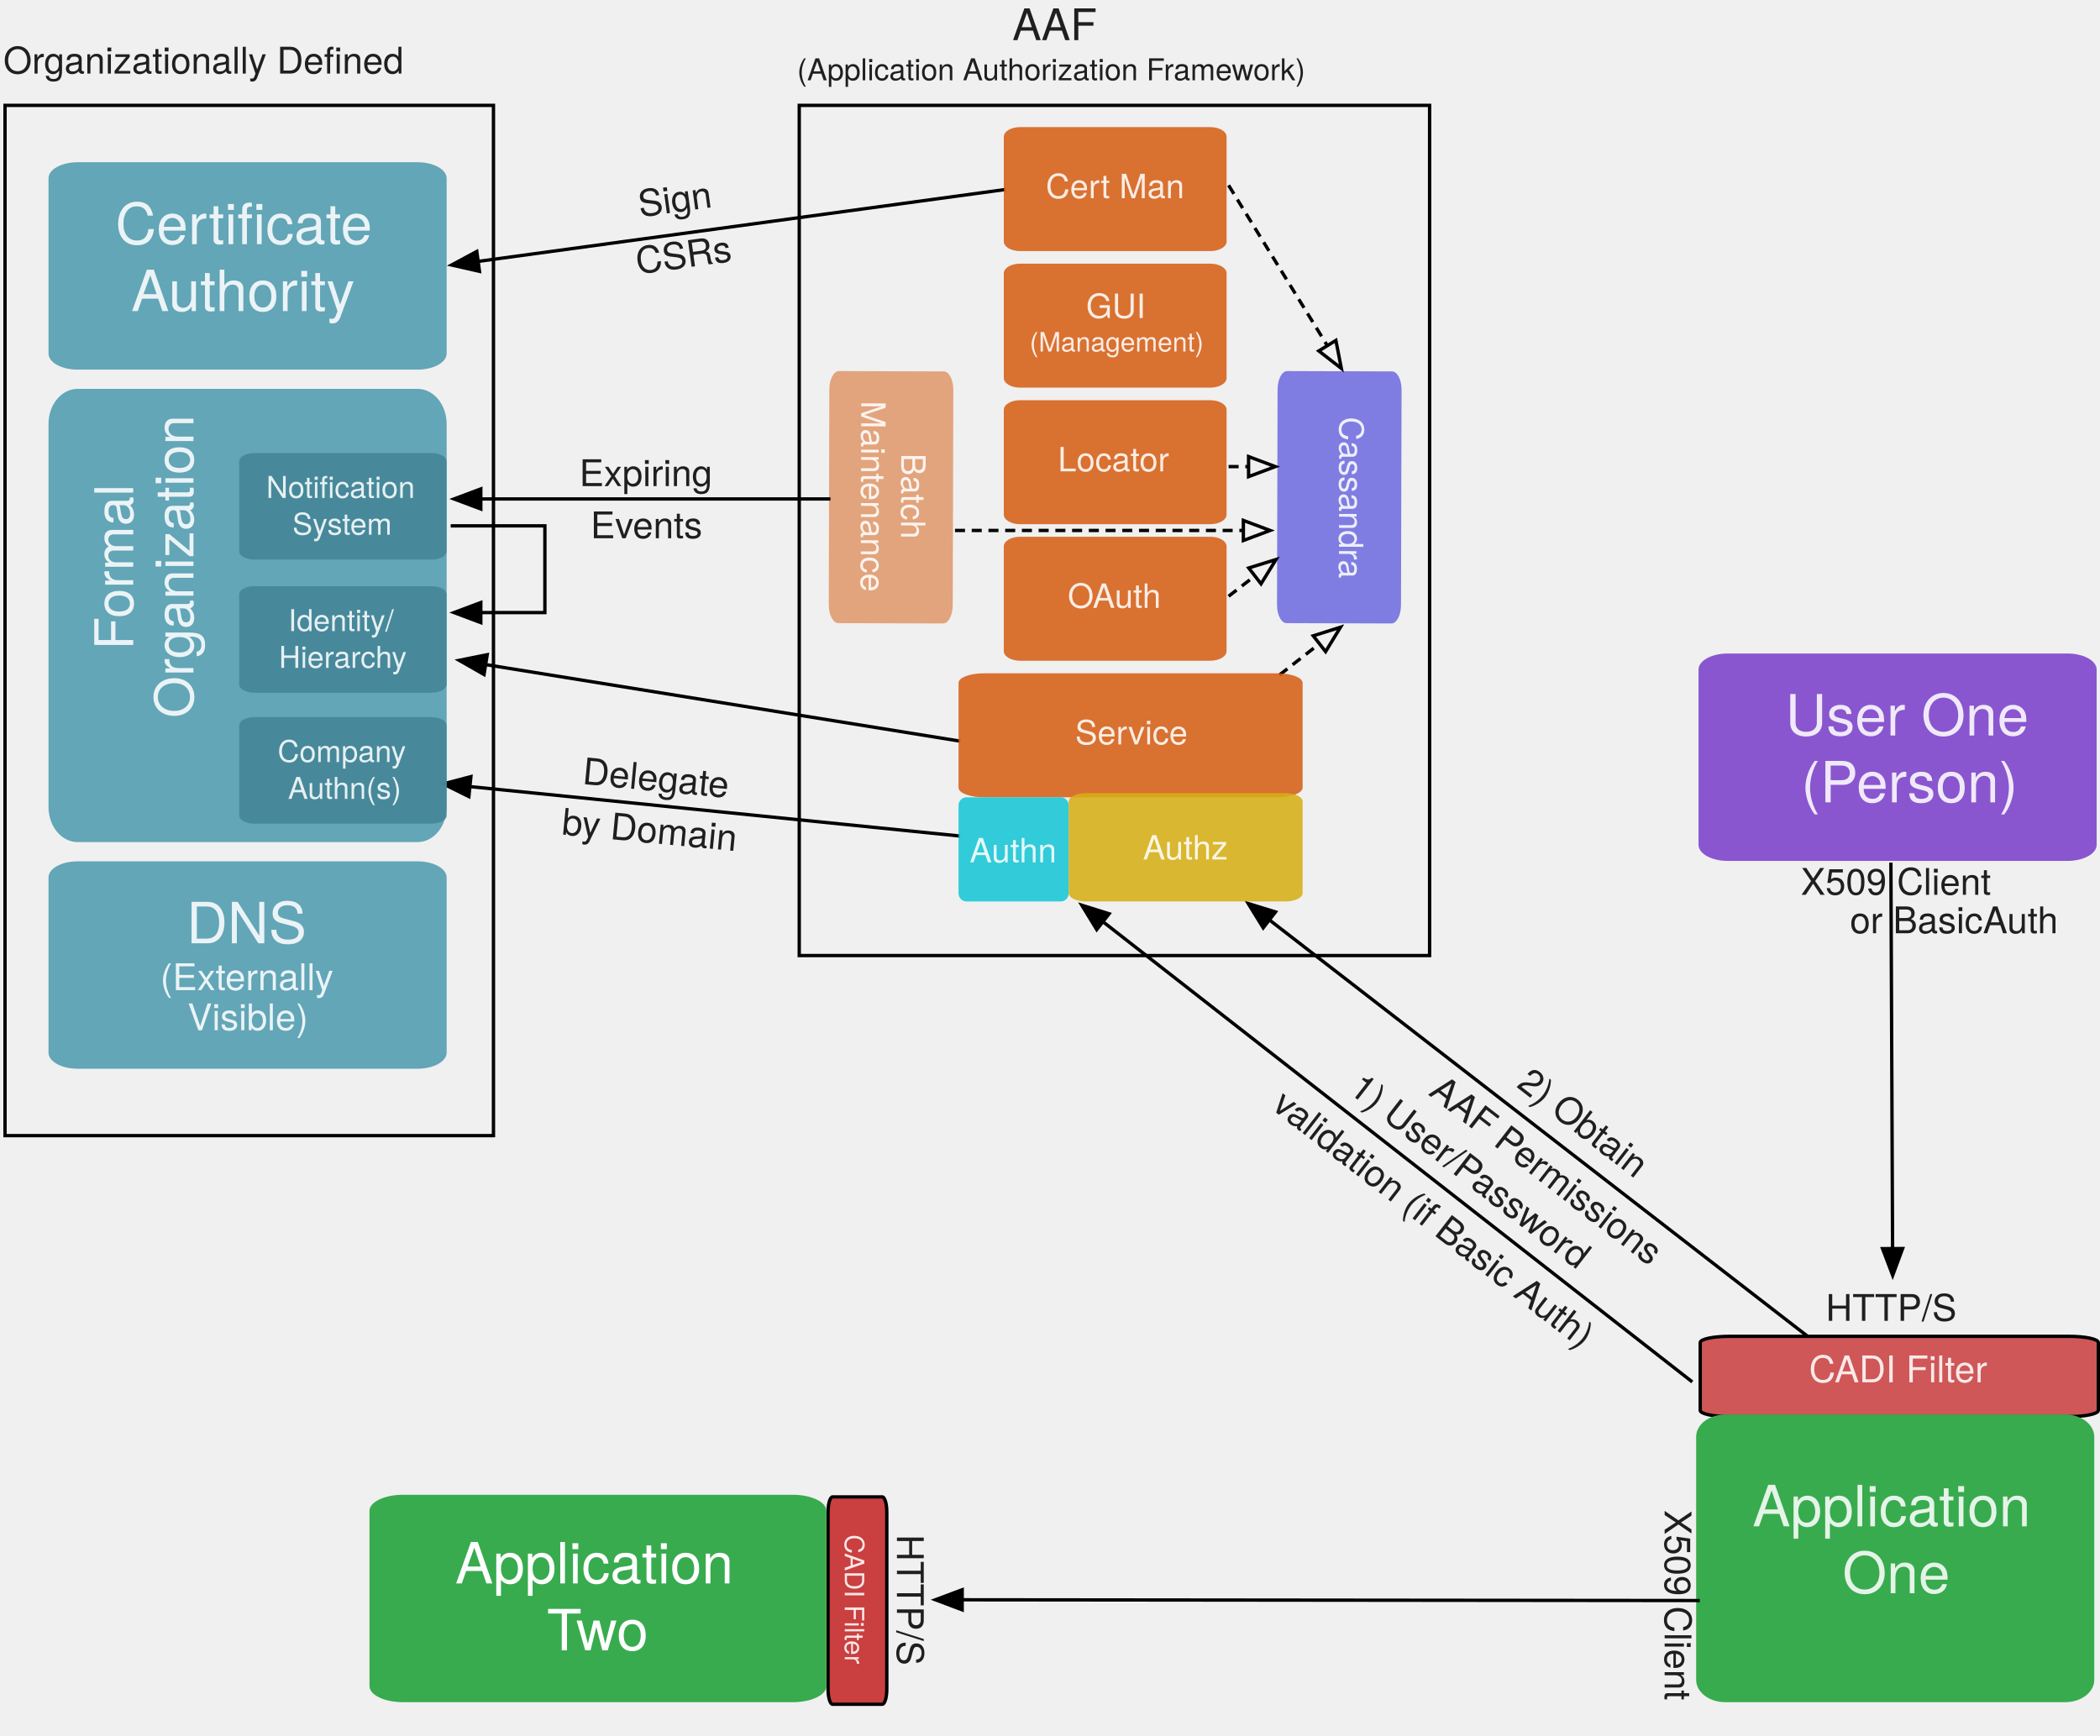
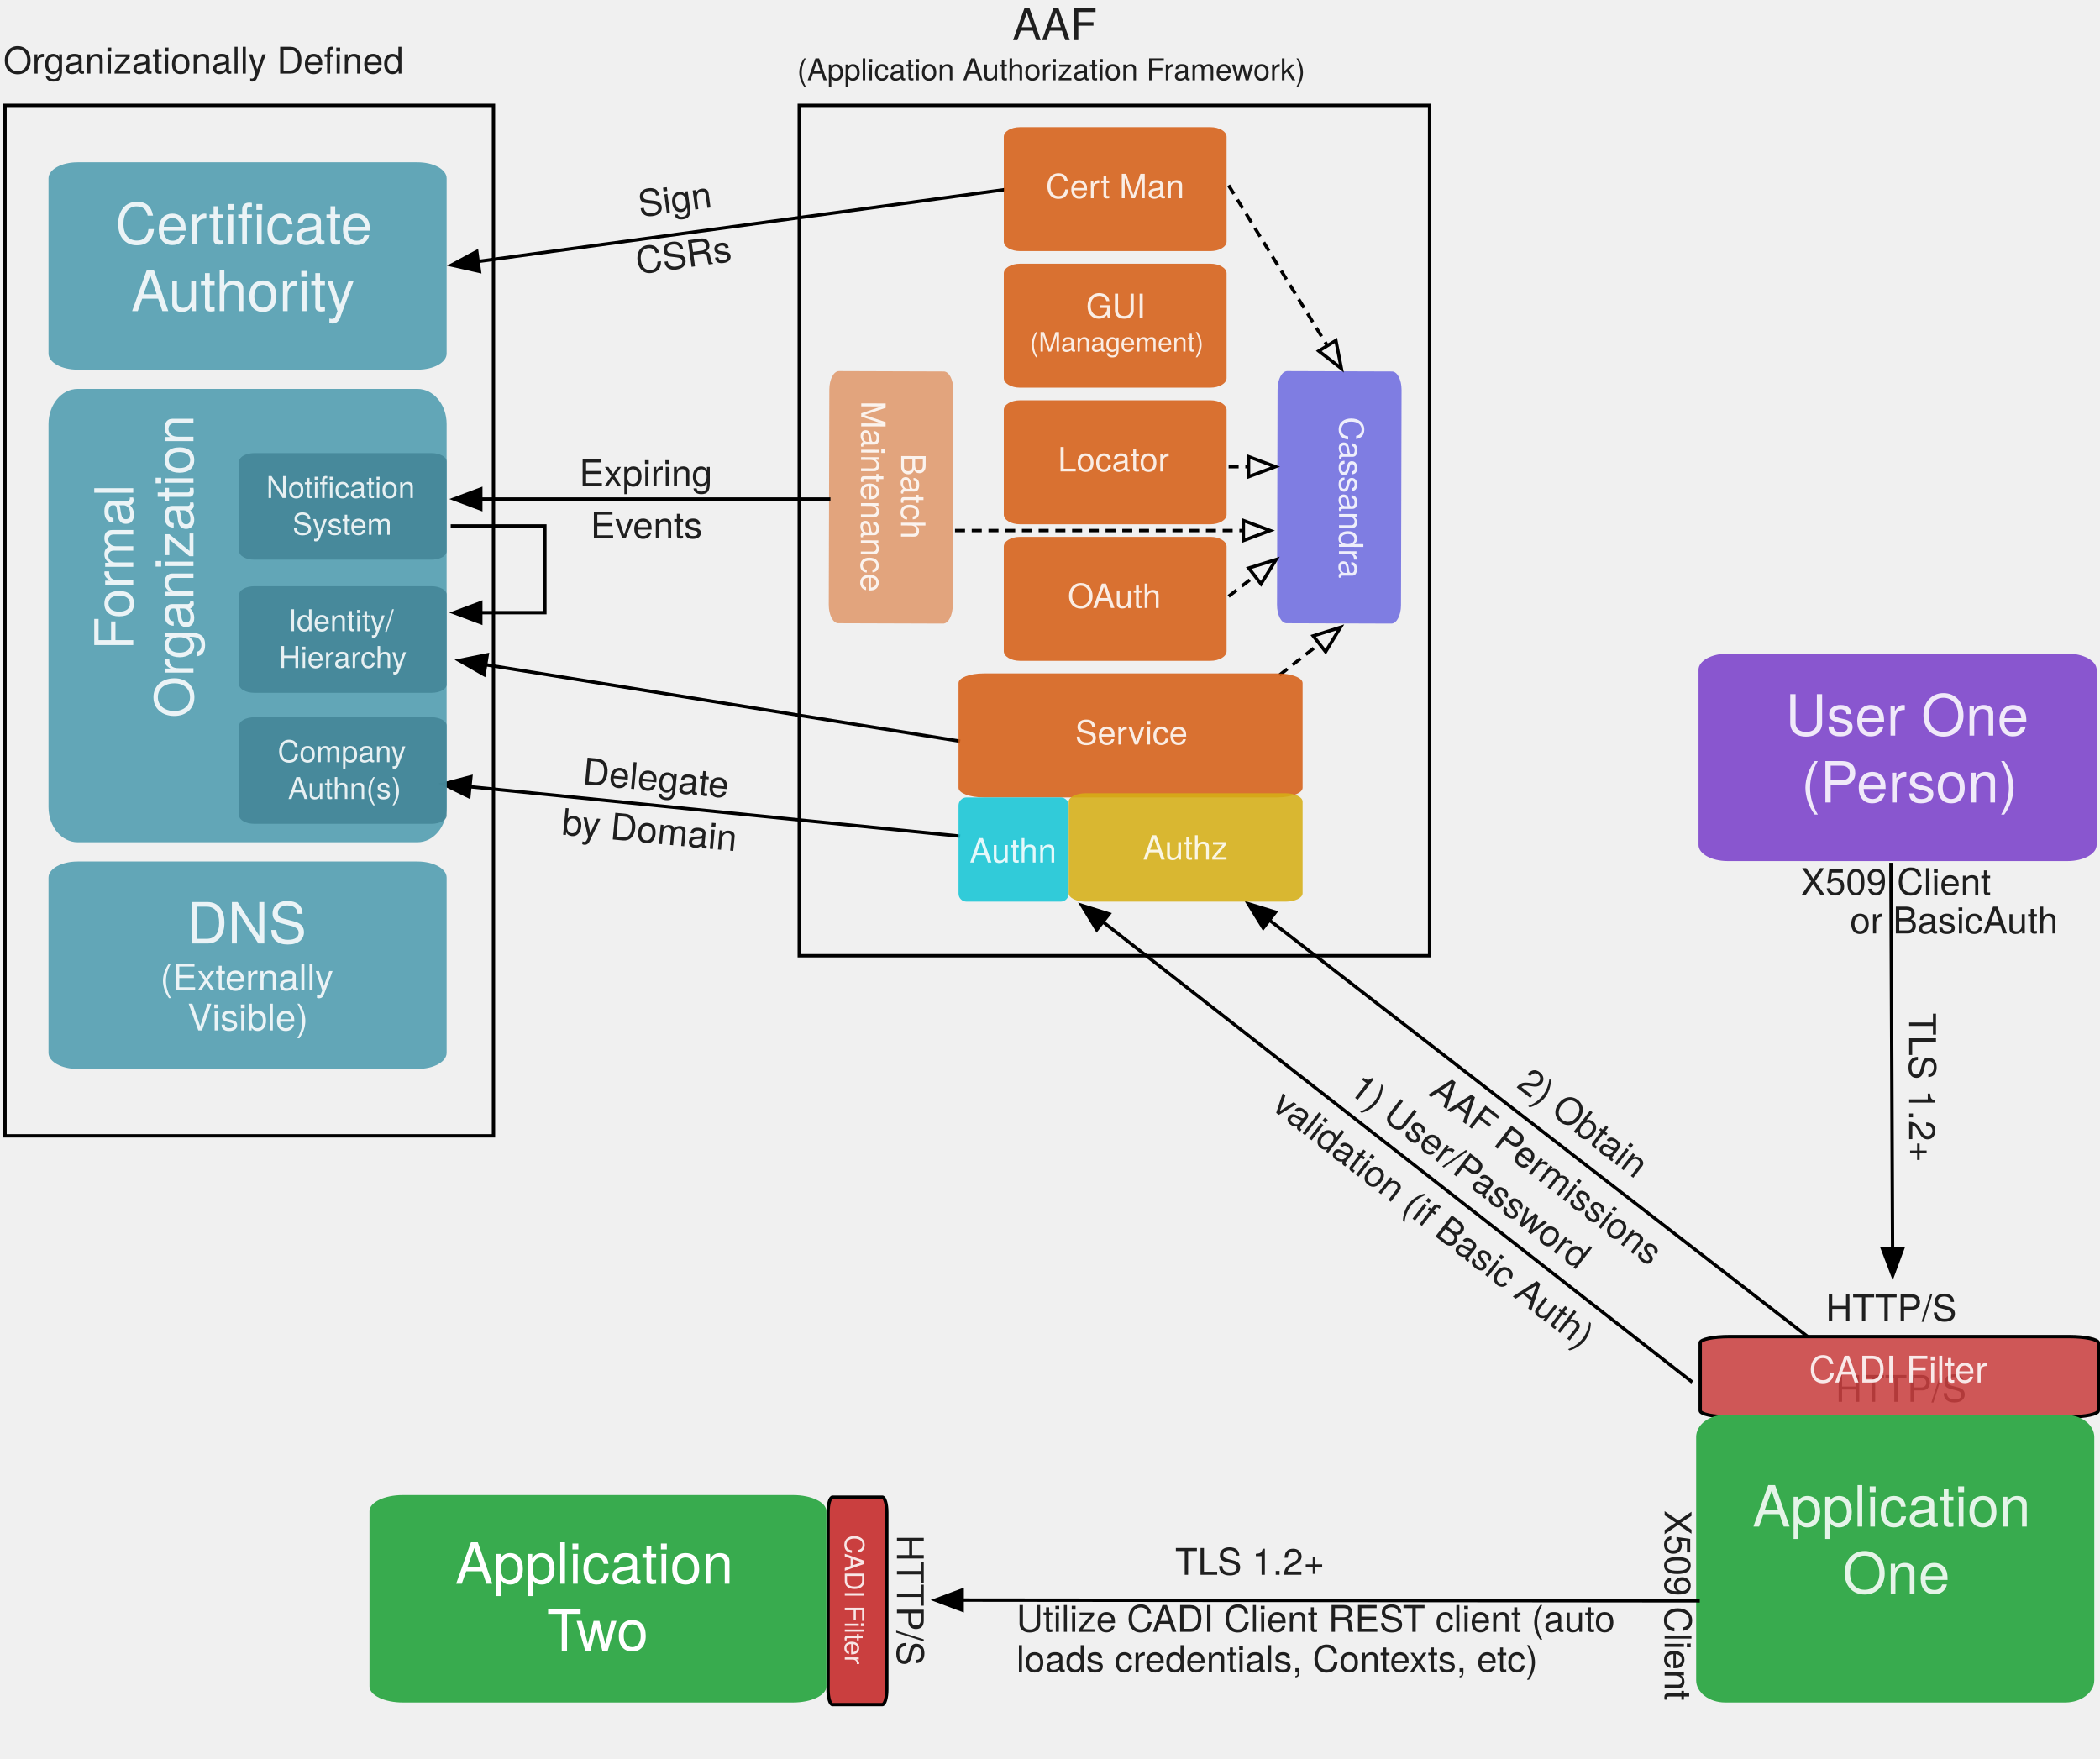
- <svg xmlns="http://www.w3.org/2000/svg" version="1.1" x="0" y="0" width="627.701" height="518.909" viewBox="0, 0, 627.701, 518.909">
+ <svg xmlns="http://www.w3.org/2000/svg" version="1.1" x="0" y="0" width="627.701" height="525.726" viewBox="0, 0, 627.701, 525.726">
  <g id="Direct_AAF" transform="translate(-66.241, -41.5)">
    <g>
      <path d="M572.081,454.632 L395.909,317.04" fill-opacity="0" stroke="#000000" stroke-width="1" />
      <path d="M397.756,314.675 L389.604,312.116 L394.062,319.404 z" fill="#000000" fill-opacity="1" stroke="#000000" stroke-width="1" stroke-opacity="1" />
    </g>
    <g>
      <path d="M606.551,441 L445.662,316.508" fill-opacity="0" stroke="#000000" stroke-width="1" />
      <path d="M447.498,314.135 L439.335,311.612 L443.826,318.88 z" fill="#000000" fill-opacity="1" stroke="#000000" stroke-width="1" stroke-opacity="1" />
    </g>
    <text transform="matrix(0.79, 0.613, -0.613, 0.79, 497.62, 402.334)">
      <tspan x="-43.687" y="-9.685" font-family="HelveticaNeue" font-size="11" fill="#000000" fill-opacity="0.87">1) User/Password</tspan>
      <tspan x="-58.872" y="8.315" font-family="HelveticaNeue" font-size="11" fill="#000000" fill-opacity="0.87">validation (if Basic Auth)</tspan>
    </text>
    <text transform="matrix(0.79, 0.613, -0.613, 0.79, 531.051, 387.658)">
      <tspan x="-22.418" y="-9.685" font-family="HelveticaNeue" font-size="11" fill="#000000" fill-opacity="0.87">2) Obtain</tspan>
      <tspan x="-41.762" y="8.315" font-family="HelveticaNeue" font-size="11" fill="#000000" fill-opacity="0.87">AAF Permissions</tspan>
    </text>
  </g>
  <g id="AAF_Batch" transform="translate(-66.241, -41.5)">
    <g>
      <path d="M351.193,158.06 L351.024,222.389 C351.016,225.434 349.725,227.899 348.14,227.893 L316.818,227.788 C315.233,227.783 313.955,225.31 313.963,222.265 L314.132,157.936 C314.14,154.89 315.431,152.426 317.015,152.431 L348.338,152.537 C349.923,152.542 351.201,155.015 351.193,158.06 z" fill="#D65E15" fill-opacity="0.52" />
      <text transform="matrix(-0.003, 1, -1, -0.003, 332.578, 190.162)">
        <tspan x="-13.15" y="-3.013" font-family="HelveticaNeue" font-size="10" fill="#FFFFFF" fill-opacity="0.87">Batch  </tspan>
        <tspan x="-28.805" y="8.987" font-family="HelveticaNeue" font-size="10" fill="#FFFFFF" fill-opacity="0.87">Maintenance</tspan>
      </text>
    </g>
    <g>
      <path d="M314.463,190.662 L209.956,190.662" fill-opacity="0" stroke="#000000" stroke-width="1" />
      <path d="M209.956,187.662 L201.956,190.662 L209.956,193.662 z" fill="#000000" fill-opacity="1" stroke="#000000" stroke-width="1" stroke-opacity="1" />
    </g>
    <text transform="matrix(1, 0, -0, 1, 259.372, 193.06)">
      <tspan x="-19.959" y="-6.244" font-family="HelveticaNeue" font-size="11" fill="#000000" fill-opacity="0.87">Expiring</tspan>
      <tspan x="-16.604" y="9.356" font-family="HelveticaNeue" font-size="11" fill="#000000" fill-opacity="0.87">Events</tspan>
    </text>
    <g>
      <path d="M200.956,198.706 L229.109,198.706 L229.109,224.632 L209.956,224.632" fill-opacity="0" stroke="#000000" stroke-width="1" />
      <path d="M209.956,221.632 L201.956,224.632 L209.956,227.632 z" fill="#000000" fill-opacity="1" stroke="#000000" stroke-width="1" stroke-opacity="1" />
    </g>
    <g>
      <path d="M351.693,200.083 L437.888,200.083" fill-opacity="0" stroke="#000000" stroke-width="1" stroke-dasharray="3,2" />
      <path d="M437.888,203.083 L445.888,200.083 L437.888,197.083 z" fill-opacity="0" stroke="#000000" stroke-width="1" stroke-opacity="1" />
    </g>
  </g>
  <g id="AAF_Cassandra" transform="translate(-66.241, -41.5)">
    <g>
      <path d="M485.176,158.06 L485.007,222.389 C484.999,225.434 483.708,227.899 482.123,227.893 L450.8,227.788 C449.216,227.783 447.938,225.31 447.946,222.265 L448.114,157.936 C448.122,154.89 449.414,152.426 450.998,152.431 L482.321,152.537 C483.906,152.542 485.184,155.015 485.176,158.06 z" fill="#1715D6" fill-opacity="0.52" />
      <text transform="matrix(-0.003, 1, -1, -0.003, 463.496, 190.162)">
        <tspan x="-24.075" y="-3.013" font-family="HelveticaNeue" font-size="10" fill="#FFFFFF" fill-opacity="0.87">Cassandra</tspan>
      </text>
    </g>
    <g>
      <path d="M433.476,96.895 L462.989,144.836" fill-opacity="0" stroke="#000000" stroke-width="1" stroke-dasharray="3,2" />
      <path d="M460.434,146.409 L467.183,151.648 L465.544,143.263 z" fill-opacity="0" stroke="#000000" stroke-width="1" stroke-opacity="1" />
    </g>
    <g>
      <path d="M433.476,180.993 L439.445,180.993" fill-opacity="0" stroke="#000000" stroke-width="1" stroke-dasharray="3,2" />
      <path d="M439.445,183.993 L447.445,180.993 L439.445,177.993 z" fill-opacity="0" stroke="#000000" stroke-width="1" stroke-opacity="1" />
    </g>
    <g>
      <path d="M433.476,219.752 L441.331,213.665" fill-opacity="0" stroke="#000000" stroke-width="1" stroke-dasharray="3,2" />
      <path d="M443.169,216.036 L447.655,208.765 L439.494,211.294 z" fill-opacity="0" stroke="#000000" stroke-width="1" stroke-opacity="1" />
    </g>
    <g>
      <path d="M448.674,243.29 L460.62,233.94" fill-opacity="0" stroke="#000000" stroke-width="1" stroke-dasharray="3,2" />
      <path d="M462.469,236.303 L466.919,229.01 L458.771,231.578 z" fill-opacity="0" stroke="#000000" stroke-width="1" stroke-opacity="1" />
    </g>
  </g>
  <g id="Connections" transform="translate(-66.241, -41.5)">
    <g>
      <path d="M366.78,98.146 L209.158,119.643" fill-opacity="0" stroke="#000000" stroke-width="1" />
      <path d="M208.753,116.671 L201.232,120.724 L209.564,122.616 z" fill="#000000" fill-opacity="1" stroke="#000000" stroke-width="1" stroke-opacity="1" />
    </g>
    <g>
      <path d="M353.251,291.445 L206.695,276.655" fill-opacity="0" stroke="#000000" stroke-width="1" />
      <path d="M206.996,273.67 L198.736,275.852 L206.394,279.64 z" fill="#000000" fill-opacity="1" stroke="#000000" stroke-width="1" stroke-opacity="1" />
    </g>
    <text transform="matrix(0.991, -0.136, 0.136, 0.991, 269.475, 112.33)">
      <tspan x="-11" y="-7.49" font-family="HelveticaNeue" font-size="11" fill="#000000" fill-opacity="0.87">Sign</tspan>
      <tspan x="-14.052" y="9.31" font-family="HelveticaNeue" font-size="11" fill="#000000" fill-opacity="0.87">CSRs</tspan>
    </text>
    <text transform="matrix(0.996, 0.095, -0.095, 0.996, 260.93, 287.412)">
      <tspan x="-21.796" y="-9.522" font-family="HelveticaNeue" font-size="11" fill="#000000" fill-opacity="0.87">Delegate</tspan>
      <tspan x="-26.493" y="6.078" font-family="HelveticaNeue" font-size="11" fill="#000000" fill-opacity="0.87">by Domain</tspan>
    </text>
    <g>
      <path d="M353.251,263.072 L211.399,240.185" fill-opacity="0" stroke="#000000" stroke-width="1" />
      <path d="M211.877,237.223 L203.501,238.911 L210.921,243.147 z" fill="#000000" fill-opacity="1" stroke="#000000" stroke-width="1" stroke-opacity="1" />
    </g>
  </g>
  <g id="AAF" transform="translate(-66.241, -41.5)">
    <g>
      <path d="M360.277,242.79 L448.072,242.79 C452.228,242.79 455.597,244.074 455.597,245.659 L455.597,276.982 C455.597,278.567 452.228,279.851 448.072,279.851 L360.277,279.851 C356.12,279.851 352.751,278.567 352.751,276.982 L352.751,245.659 C352.751,244.074 356.12,242.79 360.277,242.79 z" fill="#D65F15" fill-opacity="0.87" />
      <text transform="matrix(1, 0, 0, 1, 404.174, 264.314)">
        <tspan x="-16.57" y="-0.264" font-family="HelveticaNeue" font-size="10" fill="#FFFFFF" fill-opacity="0.87">Service</tspan>
      </text>
    </g>
    <g>
      <path d="M371.153,79.5 L428.002,79.5 C430.693,79.5 432.875,80.785 432.875,82.369 L432.875,113.692 C432.875,115.277 430.693,116.562 428.002,116.562 L371.153,116.562 C368.462,116.562 366.281,115.277 366.281,113.692 L366.281,82.369 C366.281,80.785 368.462,79.5 371.153,79.5 z" fill="#D65F15" fill-opacity="0.87" />
      <text transform="matrix(1, 0, 0, 1, 399.578, 101.024)">
        <tspan x="-20.745" y="-0.264" font-family="HelveticaNeue" font-size="10" fill="#FFFFFF" fill-opacity="0.87">Cert Man</tspan>
      </text>
    </g>
    <g>
      <path d="M371.153,201.967 L428.002,201.967 C430.693,201.967 432.874,203.252 432.874,204.837 L432.874,236.16 C432.874,237.744 430.693,239.029 428.002,239.029 L371.153,239.029 C368.462,239.029 366.28,237.744 366.28,236.16 L366.28,204.837 C366.28,203.252 368.462,201.967 371.153,201.967 z" fill="#D65F15" fill-opacity="0.87" />
      <text transform="matrix(1, 0, 0, 1, 399.577, 223.491)">
        <tspan x="-14.175" y="-0.264" font-family="HelveticaNeue" font-size="10" fill="#FFFFFF" fill-opacity="0.87">OAuth</tspan>
      </text>
    </g>
    <path d="M305.139,73 L493.554,73 L493.554,327.166 L305.139,327.166 L305.139,73 z" fill-opacity="0" stroke="#000000" stroke-width="1" />
    <text transform="matrix(1, 0, 0, 1, 380.99, 60.5)">
      <tspan x="-12.155" y="-7" font-family="HelveticaNeue" font-size="13" fill="#000000" fill-opacity="0.87">AAF</tspan>
      <tspan x="12.155" y="-7" font-family="HelveticaNeue" font-size="11" fill="#000000" fill-opacity="0.87"> </tspan>
      <tspan x="-76.495" y="5" font-family="HelveticaNeue" font-size="9" fill="#000000" fill-opacity="0.87">(Application Authorization Framework)</tspan>
    </text>
    <g>
      <path d="M355.161,279.851 L383.272,279.851 C384.603,279.851 385.682,280.931 385.682,282.263 L385.682,308.589 C385.682,309.92 384.603,311 383.272,311 L355.161,311 C353.83,311 352.751,309.92 352.751,308.589 L352.751,282.263 C352.751,280.931 353.83,279.851 355.161,279.851 z" fill="#15C6D6" fill-opacity="0.87" />
      <text transform="matrix(1, 0, 0, 1, 369.216, 297.941)">
        <tspan x="-13.155" y="1.374" font-family="HelveticaNeue" font-size="10" fill="#FFFFFF" fill-opacity="0.87">Authn</tspan>
      </text>
    </g>
    <g>
      <path d="M390.797,278.605 L450.482,278.605 C453.307,278.605 455.597,279.728 455.597,281.113 L455.597,308.492 C455.597,309.877 453.307,311 450.482,311 L390.797,311 C387.972,311 385.682,309.877 385.682,308.492 L385.682,281.113 C385.682,279.728 387.972,278.605 390.797,278.605 z" fill="#D6AF15" fill-opacity="0.87" />
      <text transform="matrix(1, 0, 0, 1, 420.639, 297.419)">
        <tspan x="-12.775" y="1.029" font-family="HelveticaNeue" font-size="10" fill="#FFFFFF" fill-opacity="0.87">Authz</tspan>
      </text>
    </g>
    <g>
      <path d="M371.153,161.145 L428.002,161.145 C430.693,161.145 432.875,162.43 432.875,164.014 L432.875,195.337 C432.875,196.922 430.693,198.207 428.002,198.207 L371.153,198.207 C368.462,198.207 366.281,196.922 366.281,195.337 L366.281,164.014 C366.281,162.43 368.462,161.145 371.153,161.145 z" fill="#D65F15" fill-opacity="0.87" />
      <text transform="matrix(1, 0, 0, 1, 399.578, 182.669)">
        <tspan x="-17.13" y="-0.264" font-family="HelveticaNeue" font-size="10" fill="#FFFFFF" fill-opacity="0.87">Locator</tspan>
      </text>
    </g>
    <g>
      <path d="M371.153,120.322 L428.002,120.322 C430.693,120.322 432.875,121.607 432.875,123.192 L432.875,154.515 C432.875,156.099 430.693,157.384 428.002,157.384 L371.153,157.384 C368.462,157.384 366.281,156.099 366.281,154.515 L366.281,123.192 C366.281,121.607 368.462,120.322 371.153,120.322 z" fill="#D65F15" fill-opacity="0.87" />
      <text transform="matrix(1, 0, 0, 1, 399.578, 138.083)">
        <tspan x="-8.7" y="-1.5" font-family="HelveticaNeue" font-size="10" fill="#FFFFFF" fill-opacity="0.87">GUI </tspan>
        <tspan x="-25.564" y="8.5" font-family="HelveticaNeue" font-size="8" fill="#FFFFFF" fill-opacity="0.87">(Management)</tspan>
      </text>
    </g>
  </g>
  <g id="Organization" transform="translate(-66.241, -41.5)">
    <g>
      <path d="M89.448,90 L191.034,90 C195.843,90 199.741,92.149 199.741,94.8 L199.741,147.2 C199.741,149.851 195.843,152 191.034,152 L89.448,152 C84.639,152 80.741,149.851 80.741,147.2 L80.741,94.8 C80.741,92.149 84.639,90 89.448,90 z" fill="#4D9BAF" fill-opacity="0.87" />
      <text transform="matrix(1, 0, 0, 1, 139.612, 119)">
        <tspan x="-38.87" y="-4.5" font-family="HelveticaNeue" font-size="17" fill="#FFFFFF" fill-opacity="0.87">Certificate</tspan>
        <tspan x="-34.161" y="15.5" font-family="HelveticaNeue" font-size="17" fill="#FFFFFF" fill-opacity="0.87">Authority</tspan>
      </text>
    </g>
    <g>
      <path d="M89.448,299 L191.034,299 C195.843,299 199.741,301.149 199.741,303.8 L199.741,356.2 C199.741,358.851 195.843,361 191.034,361 L89.448,361 C84.639,361 80.741,358.851 80.741,356.2 L80.741,303.8 C80.741,301.149 84.639,299 89.448,299 z" fill="#4D9BAF" fill-opacity="0.87" />
      <text transform="matrix(1, 0, 0, 1, 139.612, 330.5)">
        <tspan x="-17.629" y="-7" font-family="HelveticaNeue" font-size="17" fill="#FFFFFF" fill-opacity="0.87">DNS</tspan>
        <tspan x="-25.454" y="7" font-family="HelveticaNeue" font-size="11" fill="#FFFFFF" fill-opacity="0.87">(Externally </tspan>
        <tspan x="-17.314" y="19" font-family="HelveticaNeue" font-size="11" fill="#FFFFFF" fill-opacity="0.87">Visible)</tspan>
      </text>
    </g>
    <path d="M67.741,73 L213.741,73 L213.741,381 L67.741,381 L67.741,73 z" fill-opacity="0" stroke="#000000" stroke-width="1" />
    <g>
      <g>
        <path d="M89.448,157.75 L191.034,157.75 C195.843,157.75 199.741,162.447 199.741,168.24 L199.741,282.76 C199.741,288.553 195.843,293.25 191.034,293.25 L89.448,293.25 C84.639,293.25 80.741,288.553 80.741,282.76 L80.741,168.24 C80.741,162.447 84.639,157.75 89.448,157.75 z" fill="#4D9BAF" fill-opacity="0.87" />
        <text transform="matrix(-0, -1, 1, -0, 140.241, 211.015)">
          <tspan x="-24.744" y="-34.173" font-family="HelveticaNeue" font-size="16" fill="#FFFFFF" fill-opacity="0.87">Formal</tspan>
          <tspan x="-45.104" y="-16.173" font-family="HelveticaNeue" font-size="16" fill="#FFFFFF" fill-opacity="0.87">Organization</tspan>
        </text>
      </g>
      <g>
        <path d="M142.278,176.934 L195.204,176.934 C197.71,176.934 199.741,178.038 199.741,179.401 L199.741,206.325 C199.741,207.687 197.71,208.792 195.204,208.792 L142.278,208.792 C139.772,208.792 137.741,207.687 137.741,206.325 L137.741,179.401 C137.741,178.038 139.772,176.934 142.278,176.934 z" fill="#438596" fill-opacity="0.87" />
        <text transform="matrix(1, 0, 0, 1, 168.741, 192.863)">
          <tspan x="-22.914" y="-2.5" font-family="HelveticaNeue" font-size="9" fill="#FFFFFF" fill-opacity="0.87">Notification</tspan>
          <tspan x="-15.089" y="8.5" font-family="HelveticaNeue" font-size="9" fill="#FFFFFF" fill-opacity="0.87">System</tspan>
        </text>
      </g>
      <g>
        <path d="M142.278,216.731 L195.204,216.731 C197.71,216.731 199.741,217.835 199.741,219.197 L199.741,246.122 C199.741,247.484 197.71,248.588 195.204,248.588 L142.278,248.588 C139.772,248.588 137.741,247.484 137.741,246.122 L137.741,219.197 C137.741,217.835 139.772,216.731 142.278,216.731 z" fill="#438596" fill-opacity="0.87" />
        <text transform="matrix(1, 0, 0, 1, 168.741, 232.978)">
          <tspan x="-16.335" y="-2.818" font-family="HelveticaNeue" font-size="9" fill="#FFFFFF" fill-opacity="0.87">Identity/</tspan>
          <tspan x="-19.166" y="8.182" font-family="HelveticaNeue" font-size="9" fill="#FFFFFF" fill-opacity="0.87">Hierarchy</tspan>
        </text>
      </g>
      <g>
        <path d="M142.278,255.89 L195.204,255.89 C197.71,255.89 199.741,256.994 199.741,258.356 L199.741,285.281 C199.741,286.643 197.71,287.747 195.204,287.747 L142.278,287.747 C139.772,287.747 137.741,286.643 137.741,285.281 L137.741,258.356 C137.741,256.994 139.772,255.89 142.278,255.89 z" fill="#438596" fill-opacity="0.87" />
        <text transform="matrix(1, 0, 0, 1, 168.741, 272.137)">
          <tspan x="-19.507" y="-2.818" font-family="HelveticaNeue" font-size="9" fill="#FFFFFF" fill-opacity="0.87">Company </tspan>
          <tspan x="-16.42" y="8.182" font-family="HelveticaNeue" font-size="9" fill="#FFFFFF" fill-opacity="0.87">Authn(s)</tspan>
        </text>
      </g>
    </g>
    <text transform="matrix(1, 0, 0, 1, 126.872, 60.5)">
      <tspan x="-59.631" y="3" font-family="HelveticaNeue" font-size="11" fill="#000000" fill-opacity="0.87">Organizationally Defined</tspan>
    </text>
  </g>
+   <g id="TLS" transform="translate(-66.241, -41.5)">
+     <text transform="matrix(-0, 1, -1, -0, 639.901, 366.492)">
+       <tspan x="-22.253" y="3" font-family="HelveticaNeue" font-size="11" fill="#000000" fill-opacity="0.87">TLS 1.2+</tspan>
+     </text>
+     <text transform="matrix(1, -0, 0, 1, 439.736, 509.201)">
+       <tspan x="-22.253" y="3" font-family="HelveticaNeue" font-size="11" fill="#000000" fill-opacity="0.87">TLS 1.2+</tspan>
+     </text>
+     <text transform="matrix(1, 0, 0, 1, 634.155, 457.499)">
+       <tspan x="-19.244" y="3" font-family="HelveticaNeue" font-size="11" fill="#000000" fill-opacity="0.87">HTTP/S</tspan>
+     </text>
+     <text transform="matrix(-0, 1, -1, -0, 320.012, 516.681)">
+       <tspan x="-19.244" y="3.235" font-family="HelveticaNeue" font-size="11" fill="#000000" fill-opacity="0.87">HTTP/S</tspan>
+     </text>
+   </g>
  <g id="CADI" transform="translate(-66.241, -41.5)">
    <text transform="matrix(0, 1, -1, 0, 565.177, 521.164)">
      <tspan x="-28.221" y="1.366" font-family="HelveticaNeue" font-size="11" fill="#000000" fill-opacity="0.87">X509 Client</tspan>
    </text>
    <text transform="matrix(1, -0, 0, 1, 632.729, 307.083)">
      <tspan x="-28.221" y="1.917" font-family="HelveticaNeue" font-size="11" fill="#000000" fill-opacity="0.87">X509 Client</tspan>
    </text>
    <text transform="matrix(1, 0, -0, 1, 650.783, 318.583)">
      <tspan x="-31.576" y="1.922" font-family="HelveticaNeue" font-size="11" fill="#000000" fill-opacity="0.87">or BasicAuth</tspan>
    </text>
    <g>
      <g>
        <path d="M583.149,441 L684.734,441 C689.543,441 693.442,441.832 693.442,442.858 L693.442,463.142 C693.442,464.168 689.543,465 684.734,465 L583.149,465 C578.34,465 574.442,464.168 574.442,463.142 L574.442,442.858 C574.442,441.832 578.34,441 583.149,441 z" fill="#CA3F3F" fill-opacity="0.862" />
        <path d="M583.149,441 L684.734,441 C689.543,441 693.442,441.832 693.442,442.858 L693.442,463.142 C693.442,464.168 689.543,465 684.734,465 L583.149,465 C578.34,465 574.442,464.168 574.442,463.142 L574.442,442.858 C574.442,441.832 578.34,441 583.149,441 z" fill-opacity="0" stroke="#000000" stroke-width="1" />
      </g>
      <text transform="matrix(1, 0, 0, 1, 633.442, 452.5)">
        <tspan x="-26.477" y="2.25" font-family="HelveticaNeue" font-size="11" fill="#FFFFFF" fill-opacity="0.87">CADI Filter</tspan>
      </text>
    </g>
    <g>
      <g>
        <path d="M331.312,493.536 L331.312,546.463 C331.312,548.969 330.703,551 329.952,551 L315.107,551 C314.356,551 313.747,548.969 313.747,546.463 L313.747,493.536 C313.747,491.031 314.356,489 315.107,489 L329.952,489 C330.703,489 331.312,491.031 331.312,493.536 z" fill="#CA3F3F" />
        <path d="M331.312,493.536 L331.312,546.463 C331.312,548.969 330.703,551 329.952,551 L315.107,551 C314.356,551 313.747,548.969 313.747,546.463 L313.747,493.536 C313.747,491.031 314.356,489 315.107,489 L329.952,489 C330.703,489 331.312,491.031 331.312,493.536 z" fill-opacity="0" stroke="#000000" stroke-width="1" />
      </g>
      <text transform="matrix(-0, 1, -1, -0, 319.997, 519.5)">
        <tspan x="-19.256" y="1.25" font-family="HelveticaNeue" font-size="8" fill="#FFFFFF" fill-opacity="0.87">CADI Filter</tspan>
      </text>
    </g>
    <path d="M186.675,488.372 L303.255,488.372 C308.774,488.372 313.248,490.521 313.248,493.172 L313.248,545.572 C313.248,548.223 308.774,550.372 303.255,550.372 L186.675,550.372 C181.156,550.372 176.682,548.223 176.682,545.572 L176.682,493.172 C176.682,490.521 181.156,488.372 186.675,488.372 z" fill="#38AB4E" />
    <text transform="matrix(1, 0, 0, 1, 244.965, 519.37)">
      <tspan x="-42.661" y="-4.5" font-family="HelveticaNeue" font-size="17" fill="#FFFFFF">Application</tspan>
      <tspan x="-15.257" y="15.5" font-family="HelveticaNeue" font-size="17" fill="#FFFFFF">Two</tspan>
    </text>
    <path d="M581.936,464.372 L683.522,464.372 C688.331,464.372 692.229,467.353 692.229,471.03 L692.229,543.714 C692.229,547.391 688.331,550.372 683.522,550.372 L581.936,550.372 C577.127,550.372 573.229,547.391 573.229,543.714 L573.229,471.03 C573.229,467.353 577.127,464.372 581.936,464.372 z" fill="#38AB4E" />
    <g>
      <path d="M582.649,236.872 L684.234,236.872 C689.043,236.872 692.942,239.021 692.942,241.672 L692.942,294.072 C692.942,296.723 689.043,298.872 684.234,298.872 L582.649,298.872 C577.84,298.872 573.942,296.723 573.942,294.072 L573.942,241.672 C573.942,239.021 577.84,236.872 582.649,236.872 z" fill="#7A40CA" fill-opacity="0.87" />
      <text transform="matrix(1, 0, 0, 1, 635.812, 265.872)">
        <tspan x="-35.896" y="-4.5" font-family="HelveticaNeue" font-size="17" fill="#FFFFFF" fill-opacity="0.87">User One</tspan>
        <tspan x="-31.161" y="15.5" font-family="HelveticaNeue" font-size="17" fill="#FFFFFF" fill-opacity="0.87">(Person)</tspan>
      </text>
    </g>
    <text transform="matrix(1, 0, 0, 1, 631.212, 433.373)">
      <tspan x="-19.244" y="3" font-family="HelveticaNeue" font-size="11" fill="#000000" fill-opacity="0.87">HTTP/S</tspan>
    </text>
    <g>
      <path d="M631.442,299.373 L631.943,414.772" fill-opacity="0" stroke="#000000" stroke-width="1" />
      <path d="M628.943,414.785 L631.978,422.772 L634.943,414.759 z" fill="#000000" fill-opacity="1" stroke="#000000" stroke-width="1" stroke-opacity="1" />
    </g>
    <g>
      <path d="M574.311,519.987 L353.842,519.762" fill-opacity="0" stroke="#000000" stroke-width="1" />
      <path d="M353.845,516.762 L345.842,519.754 L353.839,522.762 z" fill="#000000" fill-opacity="1" stroke="#000000" stroke-width="1" stroke-opacity="1" />
    </g>
    <text transform="matrix(1, 0, 0, 1, 632.729, 504.011)">
      <tspan x="-42.661" y="-6.219" font-family="HelveticaNeue" font-size="17" fill="#FFFFFF" fill-opacity="0.87">Application</tspan>
      <tspan x="-15.75" y="13.781" font-family="HelveticaNeue" font-size="17" fill="#FFFFFF" fill-opacity="0.87">One</tspan>
    </text>
    <text transform="matrix(-0, 1, -1, -0, 337.577, 519.5)">
      <tspan x="-19.244" y="3.235" font-family="HelveticaNeue" font-size="11" fill="#000000" fill-opacity="0.87">HTTP/S</tspan>
    </text>
  </g>
+   <g id="CADI_Client" transform="translate(-66.241, -41.5)">
+     <text transform="matrix(1, -0, 0, 1, 459.076, 543.239)">
+       <tspan x="-89.025" y="-13.986" font-family="HelveticaNeue" font-size="11" fill="#000000" fill-opacity="0.87">Utilize CADI Client REST client (auto </tspan>
+       <tspan x="-89.025" y="-1.986" font-family="HelveticaNeue" font-size="11" fill="#000000" fill-opacity="0.87">loads credentials, Contexts, etc)</tspan>
+     </text>
+   </g>
</svg>
